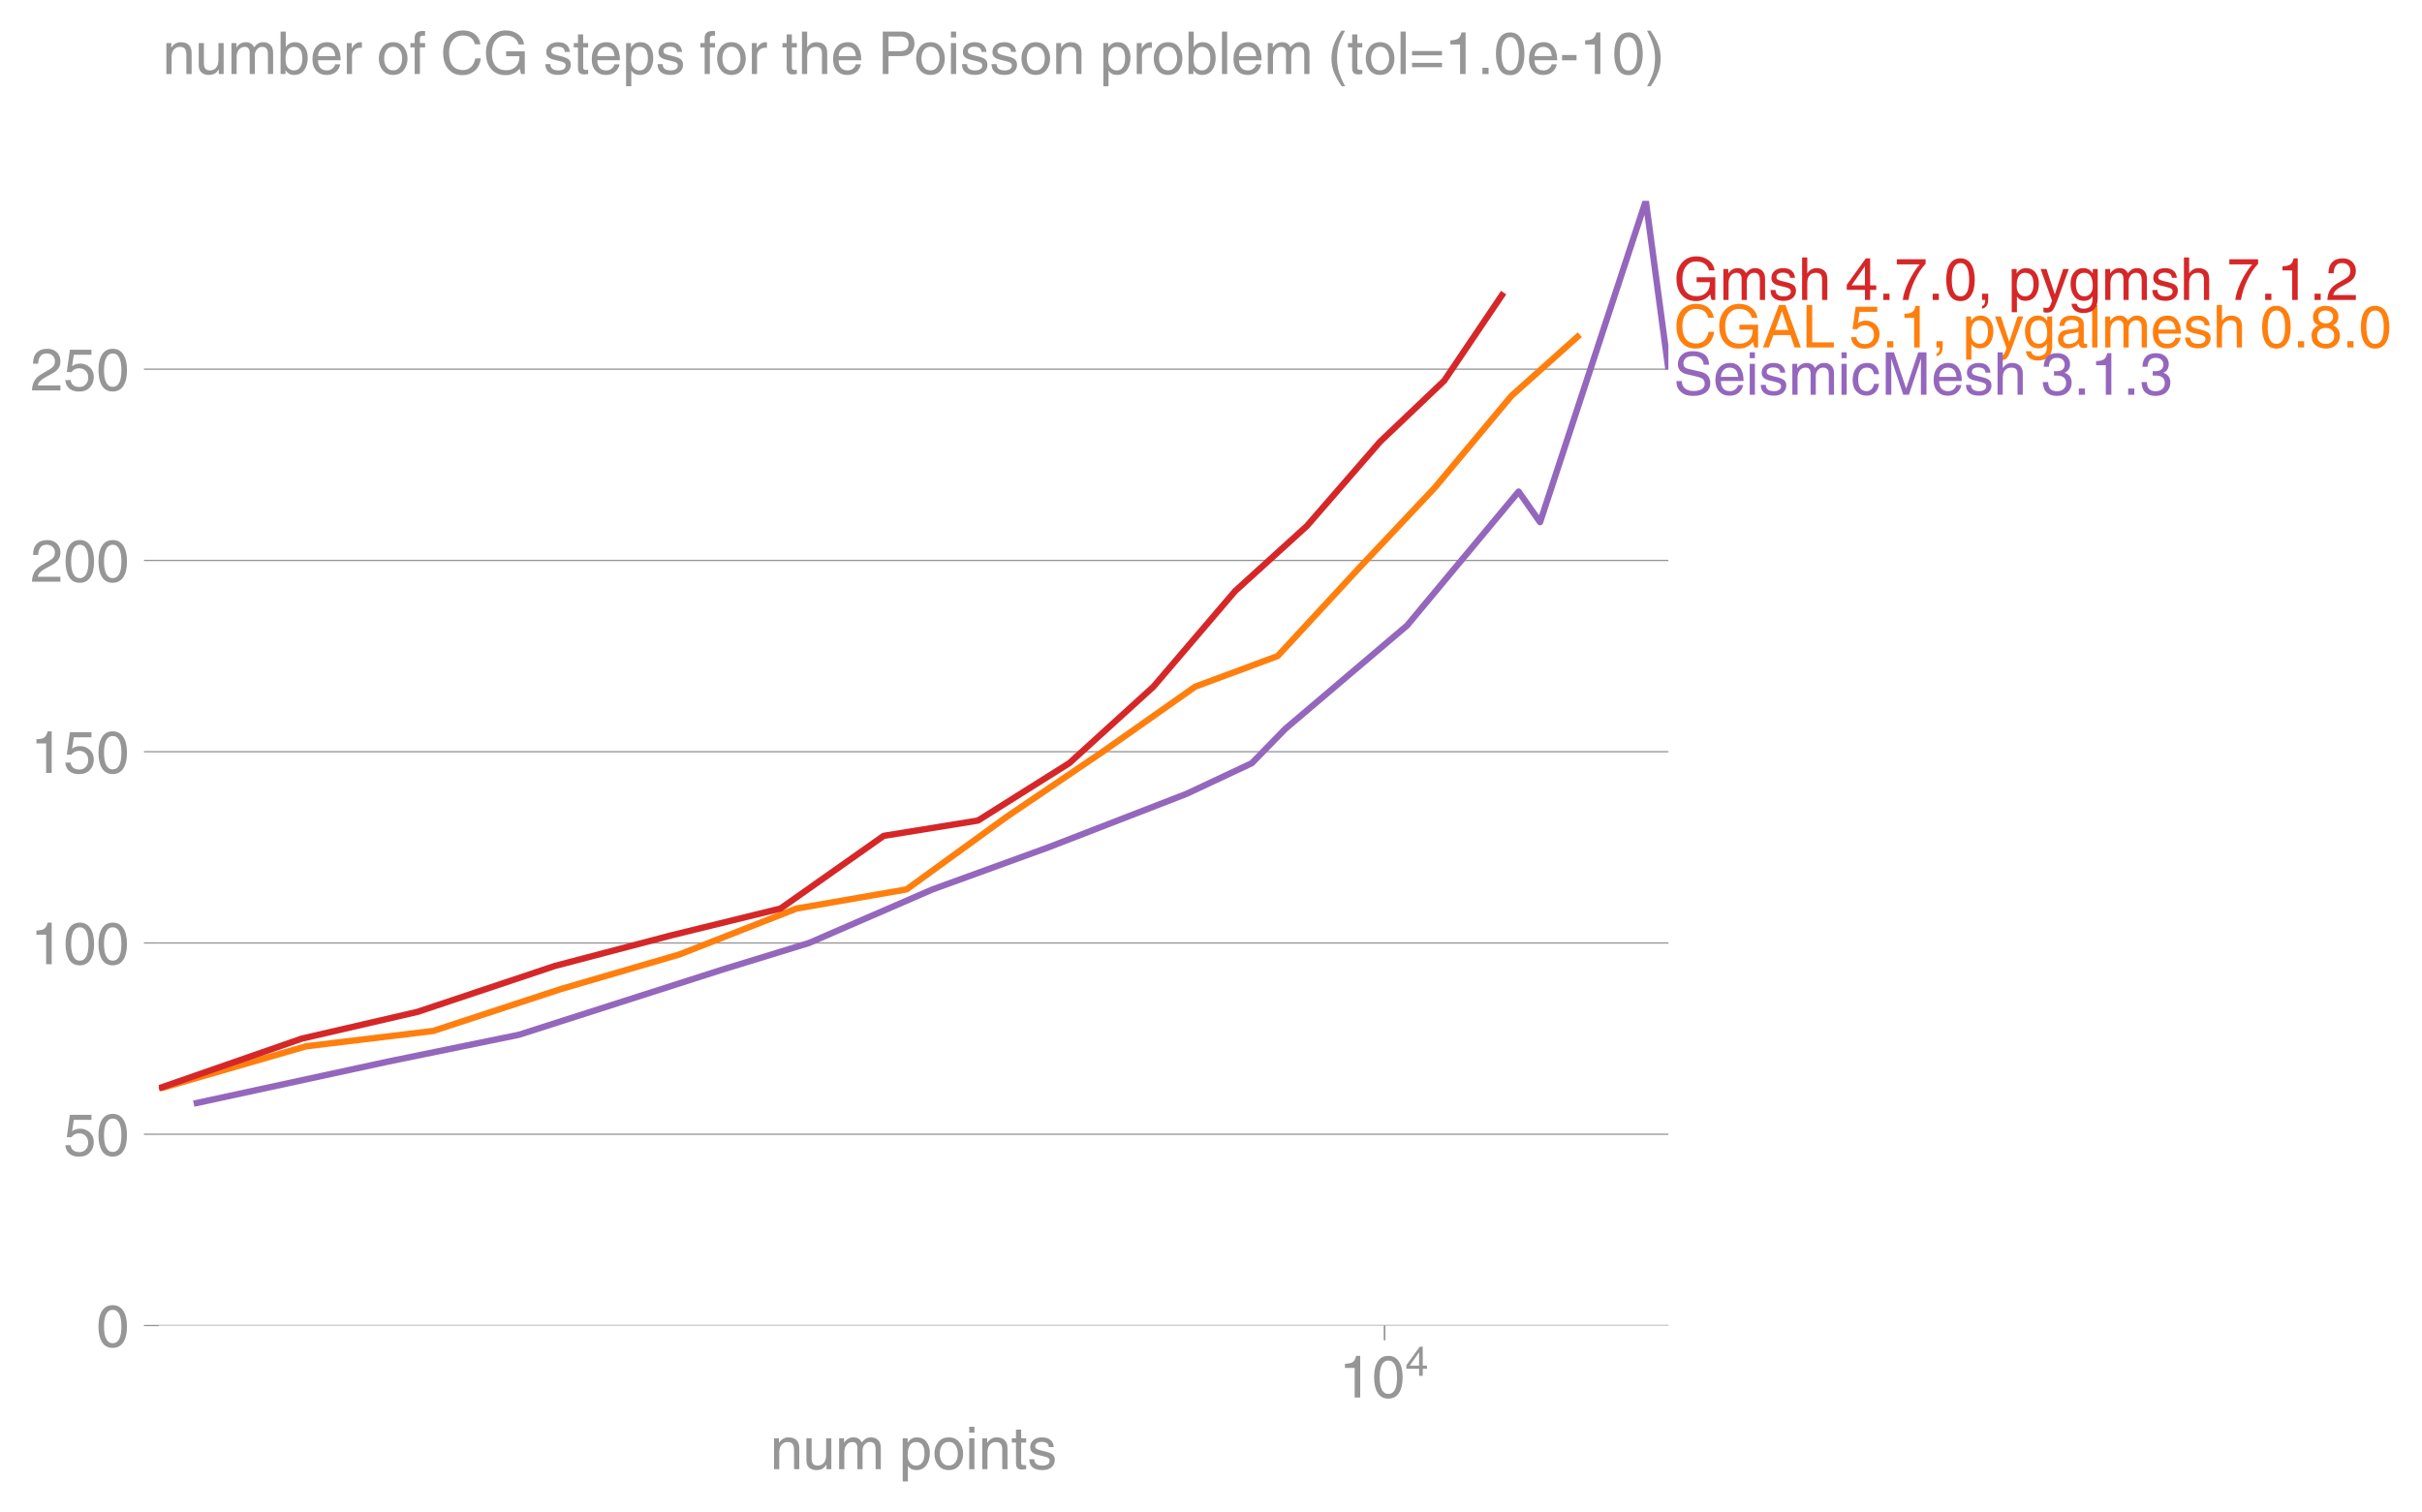
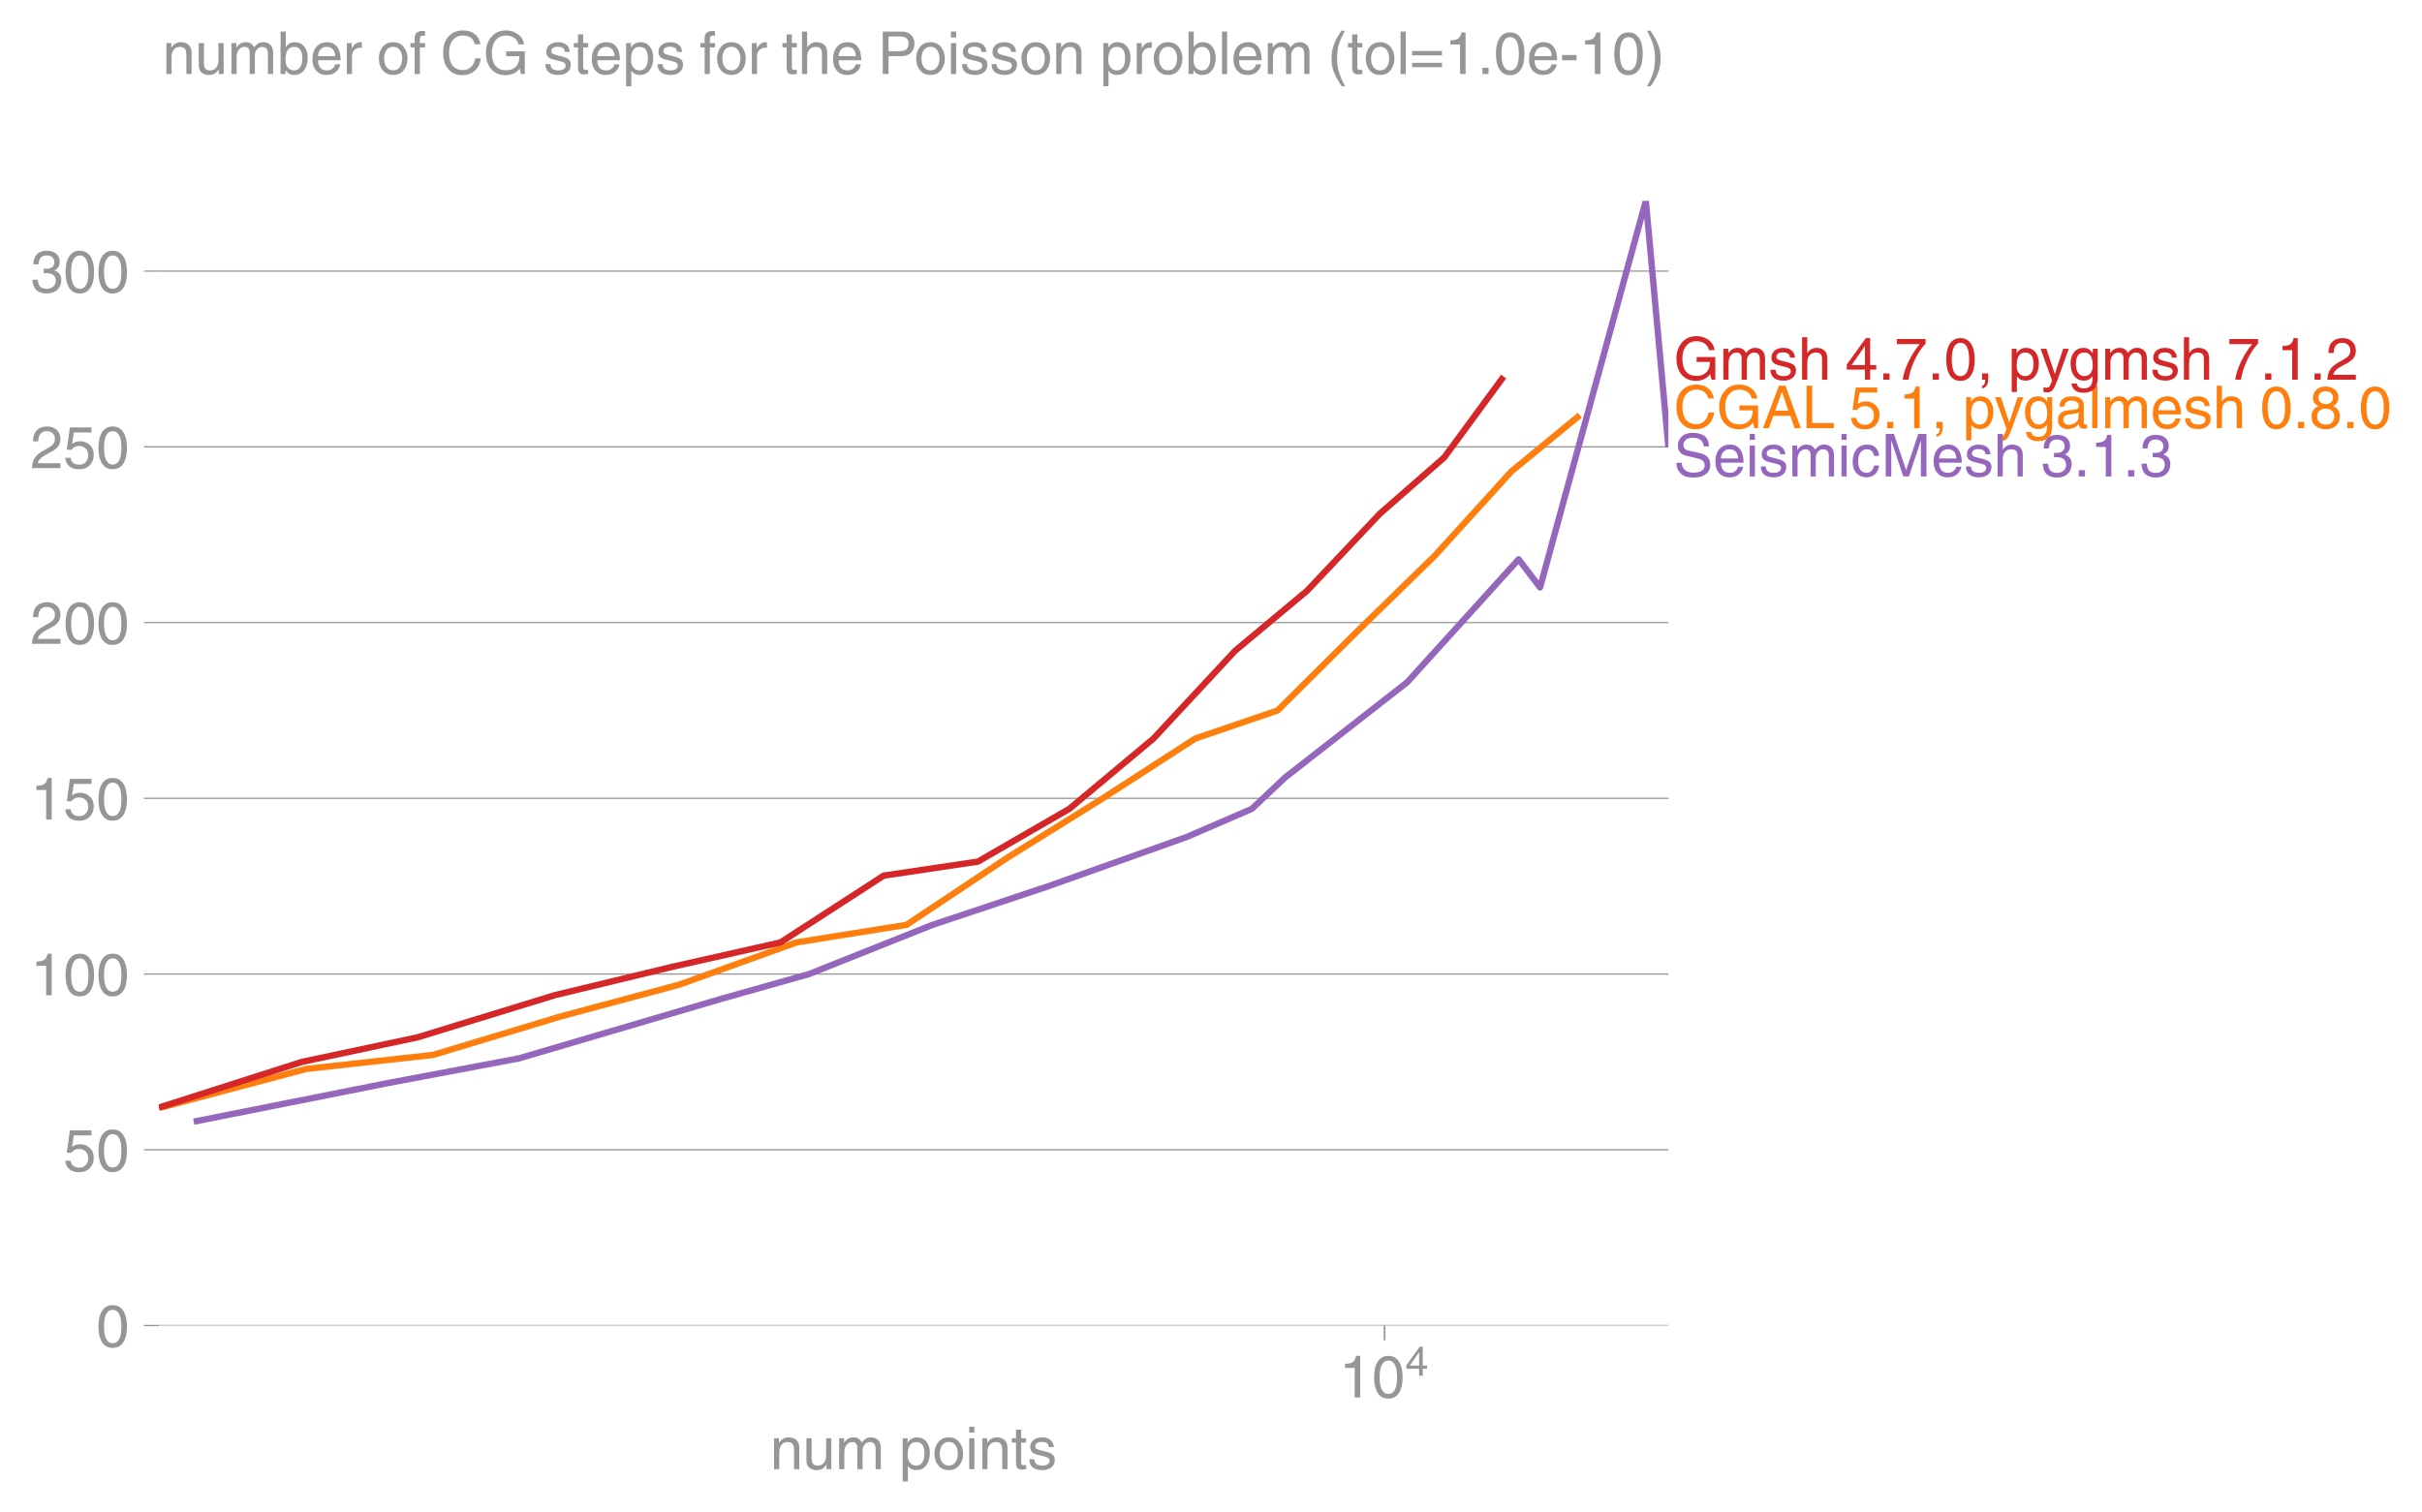
<svg xmlns="http://www.w3.org/2000/svg" xmlns:xlink="http://www.w3.org/1999/xlink" height="476.965" viewBox="0 0 572.948 357.724" width="763.931">
  <defs>
    <style>*{stroke-linecap:butt;stroke-linejoin:round}</style>
  </defs>
  <g id="figure_1">
    <path d="M0 357.724h572.948V0H0z" fill="none" id="patch_1" />
    <g id="axes_1">
      <path d="M37.556 313.628h357.12V47.516H37.556z" fill="none" id="patch_2" />
      <g id="matplotlib.axis_1">
        <g id="xtick_1">
          <g id="line2d_1">
            <defs>
-               <path d="M0 0v3.5" id="mc3d7ee92be" stroke="#969696" stroke-width=".4" />
-             </defs>
-             <use x="327.53" xlink:href="#mc3d7ee92be" y="313.628" fill="#969696" stroke="#969696" stroke-width=".4" />
+               <path d="M0 0v3.5" id="m2e3c17f303" stroke="#969696" stroke-width=".4" />
+             </defs>
+             <use x="327.53" xlink:href="#m2e3c17f303" y="313.628" fill="#969696" stroke="#969696" stroke-width=".4" />
          </g>
          <g transform="matrix(.14 0 0 -.14 316.75 330.678)" fill="#969696" id="text_1">
            <defs>
              <path d="M35.89 0h-9.374v49.906H10.109v6.985q8.594.28 12.782 2.75Q27.094 62.109 29 70.313h6.89z" id="HelveticaWorld-Regular-49" />
              <path d="M42.484 34.188q0 14.109-3.734 21.156-3.734 7.062-10.969 7.062-7.078 0-10.89-7.062-3.797-7.047-3.797-21.157 0-13.671 3.75-20.937Q20.609 6 27.78 6q7.235 0 10.969 7 3.734 7.016 3.734 21.188zm9.422 0q0-17.297-6.25-26.704-6.25-9.39-17.875-9.39-12.062 0-18.062 9.734-6 9.75-6 26.36 0 17.03 6.14 26.578 6.157 9.547 17.922 9.547 11.625 0 17.875-9.5t6.25-26.626z" id="HelveticaWorld-Regular-48" />
              <path d="M10.594 24.703h22.61v31.89h-.188zM42 17.093V0h-8.797v17.094H2.484v8.593L34.72 70.314H42v-45.61h10.297v-7.61z" id="HelveticaWorld-Regular-52" />
            </defs>
            <use transform="translate(0 .173)" xlink:href="#HelveticaWorld-Regular-49" />
            <use transform="translate(55.615 .173)" xlink:href="#HelveticaWorld-Regular-48" />
            <use transform="matrix(.7 0 0 .7 112.146 36.781)" xlink:href="#HelveticaWorld-Regular-52" />
          </g>
        </g>
        <g transform="matrix(.14 0 0 -.14 182.189 347.625)" fill="#969696" id="text_2">
          <defs>
            <path d="M49.219 0h-8.844v32.172q0 7.422-2.594 10.578-2.578 3.156-8.578 3.156-5.906 0-9.875-4.5-3.953-4.484-3.953-12.89V0H6.594v52.297h8.297v-7.375h.203q6.203 8.89 15.812 8.89 8.89 0 13.594-4.718 4.719-4.703 4.719-13.5z" id="HelveticaWorld-Regular-110" />
            <path d="M6.11 52.297h8.78V17.578q0-5.765 2.61-8.625Q20.125 6.11 25 6.11q6.781 0 10.594 4.797 3.812 4.813 3.812 12.578v28.813h8.782V0H39.89v7.625l-.188.188q-4.984-9.329-16.61-9.329-7.515 0-12.25 4.094Q6.11 6.688 6.11 14.703z" id="HelveticaWorld-Regular-117" />
            <path d="M6.594 52.297h8.297v-7.375h.203q5.906 8.89 15.812 8.89 9.813 0 13.922-8.5 3.75 4.594 7.266 6.547 3.515 1.953 8.703 1.953 6.781 0 11.484-4.453Q77 44.922 77 36.187V0h-8.781v33.797q0 6.094-2.297 9.094-2.297 3.015-7.422 3.015-5.172 0-8.75-4.203-3.563-4.203-3.563-9.812V0h-8.78v36.188q0 4.53-2.11 7.124-2.094 2.594-6.094 2.594-6.297 0-10.062-4.687-3.766-4.688-3.766-12.703V0H6.594z" id="HelveticaWorld-Regular-109" />
            <path d="M14.984 23.688q0-8.407 4.094-13 4.11-4.579 10.219-4.579 6.687 0 10.39 5.438 3.72 5.453 3.72 14.765 0 10.22-3.563 14.907-3.563 4.687-10.735 4.687-6.984 0-10.562-5.5-3.563-5.5-3.563-16.718zm-8.39 28.609h8.297v-7.375h.203q5.61 8.89 15.625 8.89 10.11 0 15.937-7.359 5.828-7.344 5.828-18.766 0-12.796-5.953-21Q40.578-1.515 29.5-1.515q-9.094 0-13.922 7.032h-.203v-26.22H6.594z" id="HelveticaWorld-Regular-112" />
            <path d="M12.703 26.219q0-8.735 3.953-14.375 3.953-5.64 11.219-5.64 7.531 0 11.438 5.905 3.906 5.907 3.906 14.11 0 8.297-3.907 14.078-3.906 5.797-11.437 5.797-6.969 0-11.078-5.453-4.094-5.438-4.094-14.422zm-8.984 0q0 11.672 6.484 19.625 6.5 7.968 17.672 7.968 11.438 0 17.875-8.062 6.453-8.047 6.453-19.531 0-11.516-6.406-19.625-6.39-8.11-17.922-8.11-11.078 0-17.625 7.86-6.531 7.86-6.531 19.875z" id="HelveticaWorld-Regular-111" />
            <path d="M6.594 61.813v9.968h8.781v-9.969zM15.375 0H6.594v52.297h8.781z" id="HelveticaWorld-Regular-105" />
            <path d="M17.188 45.016V10.984q0-2 1.093-3.046 1.11-1.047 3.938-1.047h3.375V0Q20.797-.688 19-.688q-5.516 0-8.063 2.641-2.53 2.64-2.53 8.547v34.516H1.311v7.28h7.094v14.595h8.781V52.297h8.407v-7.281z" id="HelveticaWorld-Regular-116" />
            <path d="M36.078 37.406q-.187 4.688-3.344 6.735-3.14 2.047-9.047 2.047-4.296 0-7.359-1.907-3.047-1.89-3.047-5.468 0-2.829 1.797-4.172 1.813-1.344 7.828-2.86l8.688-2.187q7.906-2 11.297-5.11 3.406-3.093 3.406-8.656 0-7.719-5.64-12.531-5.641-4.813-15.063-4.813-11 0-16.64 4.563-5.626 4.578-5.735 13.75h8.5q.203-5.422 3.594-8.063 3.39-2.625 10.171-2.625 5.516 0 8.766 2.188 3.25 2.203 3.25 6.11 0 2.78-2.11 4.437-2.093 1.672-8.296 3.078l-10.203 2.5q-6.203 1.562-9.157 4.656-2.953 3.094-2.953 8.031 0 7.72 5.516 12.203 5.531 4.5 14.406 4.5 9.485 0 14.531-4.624 5.047-4.61 5.344-11.782z" id="HelveticaWorld-Regular-115" />
          </defs>
          <use xlink:href="#HelveticaWorld-Regular-110" />
          <use x="55.176" xlink:href="#HelveticaWorld-Regular-117" />
          <use x="109.961" xlink:href="#HelveticaWorld-Regular-109" />
          <use x="192.969" xlink:href="#HelveticaWorld-Regular-32" />
          <use x="217.383" xlink:href="#HelveticaWorld-Regular-112" />
          <use x="273.877" xlink:href="#HelveticaWorld-Regular-111" />
          <use x="329.785" xlink:href="#HelveticaWorld-Regular-105" />
          <use x="351.807" xlink:href="#HelveticaWorld-Regular-110" />
          <use x="406.982" xlink:href="#HelveticaWorld-Regular-116" />
          <use x="434.668" xlink:href="#HelveticaWorld-Regular-115" />
        </g>
      </g>
      <g id="matplotlib.axis_2">
        <g id="ytick_1">
-           <path clip-path="url(#p92973d829d)" d="M37.556 313.628h357.12" fill="none" stroke="#969696" stroke-linecap="square" stroke-width=".3" id="line2d_2" />
+           <path clip-path="url(#p8daaf5e027)" d="M37.556 313.628h357.12" fill="none" stroke="#969696" stroke-linecap="square" stroke-width=".3" id="line2d_2" />
          <g id="line2d_3">
            <defs>
-               <path d="M0 0h-3.5" id="m5c95ffcfe4" stroke="#969696" stroke-width=".3" />
-             </defs>
-             <use x="37.556" xlink:href="#m5c95ffcfe4" y="313.628" fill="#969696" stroke="#969696" stroke-width=".3" />
+               <path d="M0 0h-3.5" id="me7a63d3e6c" stroke="#969696" stroke-width=".3" />
+             </defs>
+             <use x="37.556" xlink:href="#me7a63d3e6c" y="313.628" fill="#969696" stroke="#969696" stroke-width=".3" />
          </g>
          <use xlink:href="#HelveticaWorld-Regular-48" transform="matrix(.14 0 0 -.14 22.77 318.653)" fill="#969696" id="text_3" />
        </g>
        <g id="ytick_2">
-           <path clip-path="url(#p92973d829d)" d="M37.556 268.371h357.12" fill="none" stroke="#969696" stroke-linecap="square" stroke-width=".3" id="line2d_4" />
-           <use x="37.556" xlink:href="#m5c95ffcfe4" y="268.371" fill="#969696" stroke="#969696" stroke-width=".3" id="line2d_5" />
-           <g transform="matrix(.14 0 0 -.14 14.985 273.396)" fill="#969696" id="text_4">
+           <path clip-path="url(#p8daaf5e027)" d="M37.556 272.048h357.12" fill="none" stroke="#969696" stroke-linecap="square" stroke-width=".3" id="line2d_4" />
+           <use x="37.556" xlink:href="#me7a63d3e6c" y="272.048" fill="#969696" stroke="#969696" stroke-width=".3" id="line2d_5" />
+           <g transform="matrix(.14 0 0 -.14 14.985 277.073)" fill="#969696" id="text_4">
            <defs>
              <path d="M14.703 40.922q5.813 4.39 13.625 4.39 9.469 0 16.281-6.296 6.813-6.297 6.813-16.22 0-10.78-6.578-17.796-6.563-7-18.422-7-10.313 0-16.266 5.047Q4.203 8.109 3.22 17.39h9.094q.671-5.672 4.437-8.672 3.766-3 10.453-3 6.485 0 10.64 4.484Q42 14.703 42 21.688q0 7.125-4.36 11.421-4.343 4.297-11.218 4.297-7.813 0-13.047-6.687l-7.563.39 5.266 37.594h36.438v-8.5H17.672z" id="HelveticaWorld-Regular-53" />
            </defs>
            <use xlink:href="#HelveticaWorld-Regular-53" />
            <use x="55.615" xlink:href="#HelveticaWorld-Regular-48" />
          </g>
        </g>
        <g id="ytick_3">
-           <path clip-path="url(#p92973d829d)" d="M37.556 223.114h357.12" fill="none" stroke="#969696" stroke-linecap="square" stroke-width=".3" id="line2d_6" />
-           <use x="37.556" xlink:href="#m5c95ffcfe4" y="223.114" fill="#969696" stroke="#969696" stroke-width=".3" id="line2d_7" />
-           <g transform="matrix(.14 0 0 -.14 7.2 228.139)" fill="#969696" id="text_5">
+           <path clip-path="url(#p8daaf5e027)" d="M37.556 230.468h357.12" fill="none" stroke="#969696" stroke-linecap="square" stroke-width=".3" id="line2d_6" />
+           <use x="37.556" xlink:href="#me7a63d3e6c" y="230.468" fill="#969696" stroke="#969696" stroke-width=".3" id="line2d_7" />
+           <g transform="matrix(.14 0 0 -.14 7.2 235.493)" fill="#969696" id="text_5">
            <use xlink:href="#HelveticaWorld-Regular-49" />
            <use x="55.615" xlink:href="#HelveticaWorld-Regular-48" />
            <use x="111.23" xlink:href="#HelveticaWorld-Regular-48" />
          </g>
        </g>
        <g id="ytick_4">
-           <path clip-path="url(#p92973d829d)" d="M37.556 177.857h357.12" fill="none" stroke="#969696" stroke-linecap="square" stroke-width=".3" id="line2d_8" />
-           <use x="37.556" xlink:href="#m5c95ffcfe4" y="177.857" fill="#969696" stroke="#969696" stroke-width=".3" id="line2d_9" />
-           <g transform="matrix(.14 0 0 -.14 7.2 182.882)" fill="#969696" id="text_6">
+           <path clip-path="url(#p8daaf5e027)" d="M37.556 188.888h357.12" fill="none" stroke="#969696" stroke-linecap="square" stroke-width=".3" id="line2d_8" />
+           <use x="37.556" xlink:href="#me7a63d3e6c" y="188.888" fill="#969696" stroke="#969696" stroke-width=".3" id="line2d_9" />
+           <g transform="matrix(.14 0 0 -.14 7.2 193.913)" fill="#969696" id="text_6">
            <use xlink:href="#HelveticaWorld-Regular-49" />
            <use x="55.615" xlink:href="#HelveticaWorld-Regular-53" />
            <use x="111.23" xlink:href="#HelveticaWorld-Regular-48" />
          </g>
        </g>
        <g id="ytick_5">
-           <path clip-path="url(#p92973d829d)" d="M37.556 132.6h357.12" fill="none" stroke="#969696" stroke-linecap="square" stroke-width=".3" id="line2d_10" />
-           <use x="37.556" xlink:href="#m5c95ffcfe4" y="132.6" fill="#969696" stroke="#969696" stroke-width=".3" id="line2d_11" />
-           <g transform="matrix(.14 0 0 -.14 7.2 137.624)" fill="#969696" id="text_7">
+           <path clip-path="url(#p8daaf5e027)" d="M37.556 147.308h357.12" fill="none" stroke="#969696" stroke-linecap="square" stroke-width=".3" id="line2d_10" />
+           <use x="37.556" xlink:href="#me7a63d3e6c" y="147.308" fill="#969696" stroke="#969696" stroke-width=".3" id="line2d_11" />
+           <g transform="matrix(.14 0 0 -.14 7.2 152.333)" fill="#969696" id="text_7">
            <defs>
              <path d="M4.39 45.125q0 12.39 6.391 18.781 6.406 6.407 17.938 6.407 9.656 0 15.812-5.86 6.157-5.86 6.157-15.14 0-7.22-3.547-12.188-3.532-4.953-10.422-8.703l-12.11-6.64Q13.922 15.921 12.5 8.296h38.188V0H2.593q.39 9.906 4.297 16.5 3.906 6.594 12.203 11.375l12.593 7.328q5.032 2.89 7.329 5.984 2.297 3.094 2.297 8.516 0 5.375-3.766 9.031-3.75 3.672-10.156 3.672-7.078 0-10.594-4.672-3.516-4.656-3.61-12.609z" id="HelveticaWorld-Regular-50" />
            </defs>
            <use xlink:href="#HelveticaWorld-Regular-50" />
            <use x="55.615" xlink:href="#HelveticaWorld-Regular-48" />
            <use x="111.23" xlink:href="#HelveticaWorld-Regular-48" />
          </g>
        </g>
        <g id="ytick_6">
-           <path clip-path="url(#p92973d829d)" d="M37.556 87.343h357.12" fill="none" stroke="#969696" stroke-linecap="square" stroke-width=".3" id="line2d_12" />
-           <use x="37.556" xlink:href="#m5c95ffcfe4" y="87.343" fill="#969696" stroke="#969696" stroke-width=".3" id="line2d_13" />
-           <g transform="matrix(.14 0 0 -.14 7.2 92.367)" fill="#969696" id="text_8">
+           <path clip-path="url(#p8daaf5e027)" d="M37.556 105.728h357.12" fill="none" stroke="#969696" stroke-linecap="square" stroke-width=".3" id="line2d_12" />
+           <use x="37.556" xlink:href="#me7a63d3e6c" y="105.728" fill="#969696" stroke="#969696" stroke-width=".3" id="line2d_13" />
+           <g transform="matrix(.14 0 0 -.14 7.2 110.753)" fill="#969696" id="text_8">
            <use xlink:href="#HelveticaWorld-Regular-50" />
            <use x="55.615" xlink:href="#HelveticaWorld-Regular-53" />
            <use x="111.23" xlink:href="#HelveticaWorld-Regular-48" />
          </g>
        </g>
-       </g>
-       <path clip-path="url(#p92973d829d)" d="M37.997 257.51l34.433-9.957 30.028-3.62 30.345-9.957 27.923-8.147 27.704-10.861 26.024-4.526 23.714-17.198 22.702-15.387 21.862-15.388 19.506-7.24 19.243-20.819 17.91-19.008 18.14-21.723 16.186-14.483" fill="none" stroke="#ff7f0e" stroke-linecap="square" stroke-width="1.5" id="line2d_14" />
-       <path clip-path="url(#p92973d829d)" d="M37.556 257.51l33.835-11.767 27.396-6.336 32.491-10.862 27.548-7.241 25.81-6.336 24.404-17.198 22.302-3.62 21.606-13.578 19.912-18.103 19.332-22.628 16.96-15.388 17.29-19.913 15.218-14.482L355.7 69.24" fill="none" stroke="#d62728" stroke-linecap="square" stroke-width="1.5" id="line2d_15" />
-       <path clip-path="url(#p92973d829d)" d="M45.821 261.13l46-9.957 30.914-6.336 48.031-15.387 20.62-6.336 29.216-12.672 27.409-9.957 32.715-12.672 15.406-7.24 7.946-8.147 28.791-24.439 26.378-31.68 5.07 7.241 25.016-76.032 5.343 39.827" fill="none" stroke="#9467bd" stroke-linecap="square" stroke-width="1.5" id="line2d_16" />
-       <g transform="matrix(.14 0 0 -.14 395.965 82.21)" fill="#ff7f0e" id="text_9">
+         <g id="ytick_7">
+           <path clip-path="url(#p8daaf5e027)" d="M37.556 64.148h357.12" fill="none" stroke="#969696" stroke-linecap="square" stroke-width=".3" id="line2d_14" />
+           <use x="37.556" xlink:href="#me7a63d3e6c" y="64.148" fill="#969696" stroke="#969696" stroke-width=".3" id="line2d_15" />
+           <g transform="matrix(.14 0 0 -.14 7.2 69.173)" fill="#969696" id="text_9">
+             <defs>
+               <path d="M22.406 39.984q2.203-.187 4.594-.187 6.203 0 9.781 2.86 3.594 2.859 3.594 8.656 0 4.687-3.344 7.89-3.343 3.203-9.64 3.203-6.985 0-10.235-4.11-3.234-4.093-3.437-10.983h-8.64q0 10.984 5.765 16.984 5.765 6.016 16.937 6.016 9.922 0 15.828-5.11 5.907-5.094 5.907-13.39 0-10.704-9.032-14.5v-.204q11.72-4 11.72-16.406 0-9.906-6.595-16.265-6.593-6.344-18.703-6.344-9.906 0-16.312 5.203Q4.204 8.5 3.422 21.484H12.5q.203-8.109 4-11.797Q20.313 6 27.484 6q6.938 0 11.141 3.86 4.203 3.859 4.203 9.718 0 6.406-4.016 9.672-4 3.266-12.39 3.266-2 0-4.016-.094z" id="HelveticaWorld-Regular-51" />
+             </defs>
+             <use xlink:href="#HelveticaWorld-Regular-51" />
+             <use x="55.615" xlink:href="#HelveticaWorld-Regular-48" />
+             <use x="111.23" xlink:href="#HelveticaWorld-Regular-48" />
+           </g>
+         </g>
+       </g>
+       <path clip-path="url(#p8daaf5e027)" d="M37.997 262.07l34.433-9.149 30.028-3.326 30.345-9.148 27.923-7.484 27.704-9.98 26.024-4.157 23.714-15.8 22.702-14.138 21.862-14.137 19.506-6.653 19.243-19.127 17.91-17.463 18.14-19.959 16.186-13.305" fill="none" stroke="#ff7f0e" stroke-linecap="square" stroke-width="1.5" id="line2d_16" />
+       <path clip-path="url(#p8daaf5e027)" d="M37.556 262.07l33.835-10.812 27.396-5.821 32.491-9.98 27.548-6.652 25.81-5.821 24.404-15.8 22.302-3.327 21.606-12.474 19.912-16.632 19.332-20.79 16.96-14.137 17.29-18.295 15.218-13.306 14.04-19.127" fill="none" stroke="#d62728" stroke-linecap="square" stroke-width="1.5" id="line2d_17" />
+       <path clip-path="url(#p8daaf5e027)" d="M45.821 265.395l46-9.147 30.914-5.821 48.031-14.138 20.62-5.82 29.216-11.643 27.409-9.148 32.715-11.642 15.406-6.653 7.946-7.484 28.791-22.454 26.378-29.106 5.07 6.653 25.016-91.476 5.343 58.212" fill="none" stroke="#9467bd" stroke-linecap="square" stroke-width="1.5" id="line2d_18" />
+       <g transform="matrix(.14 0 0 -.14 395.965 101.306)" fill="#ff7f0e" id="text_10">
        <defs>
          <path d="M58.016 50.203q-1.625 7.313-6.782 11.094-5.14 3.797-13.343 3.797-10.594 0-17.047-7.703-6.438-7.688-6.438-20.766 0-15.14 6.094-22.547 6.11-7.39 17.688-7.39 7.609 0 13.093 5.046 5.5 5.063 7.407 14.688h9.421Q66.22 12.594 57.625 5.344t-20.906-7.25q-14.703 0-23.516 10.11Q4.391 18.311 4.391 36.28q0 17.328 9.203 27.36 9.203 10.047 24.297 10.047 12.5 0 20.265-6.454 7.766-6.437 9.235-17.03z" id="HelveticaWorld-Regular-67" />
          <path d="M38.484 38.375h31.532V0h-6.297l-2.344 9.281Q56.781 3.421 50.578.75q-6.187-2.656-12.875-2.656-10.797 0-18.047 4.703-7.25 4.719-11.265 13.015-4 8.313-4 20.72 0 15.468 9.203 26.312 9.203 10.843 24.781 10.843 11.625 0 20.313-6.5Q67.39 60.688 68.796 50h-9.375q-1.703 7.078-7.219 11.078-5.516 4.016-14.312 4.016-10.594 0-17.047-7.985-6.438-7.984-6.438-21.125 0-15.28 6.39-22.437Q27.204 6.39 38.282 6.39q7.235 0 12.235 2.859 5 2.86 7.687 7.766 2.688 4.906 2.688 13.062H38.484z" id="HelveticaWorld-Regular-71" />
          <path d="M44 29.5L33.406 61.078h-.203L21.687 29.5zm-25.297-8.594L11.188 0h-9.97l27 71.781h10.985L65.187 0H54.594l-7.078 20.906z" id="HelveticaWorld-Regular-65" />
          <path d="M17.672 8.594h36.531V0H8.11v71.781h9.563z" id="HelveticaWorld-Regular-76" />
          <path d="M19.094 0H8.687v10.594h10.407z" id="HelveticaWorld-Regular-46" />
          <path d="M8.688 10.594h10.406V.78q0-7.422-3.078-11.172-3.078-3.765-7.328-4.312v4.594Q14.015-9.422 14.015 0H8.687z" id="HelveticaWorld-Regular-44" />
          <path d="M39.016 52.297h9.562L29.891.984q-.5-1.375-.985-2.593-4.25-11.329-7.328-15.547-3.078-4.235-9.953-4.235-3.61 0-5.906.782v8.015q2.484-.89 5.468-.89 3.22 0 4.704 2.03 1.5 2.032 4.421 9.938L.875 52.297h9.922L24.812 9.719H25z" id="HelveticaWorld-Regular-121" />
          <path d="M12.984 26.313q0-9.61 3.813-14.907Q20.609 6.11 27.094 6.11q6.312 0 10.312 4.579 4 4.593 4 13 0 11.03-3.5 16.625-3.484 5.593-10.61 5.593-7.171 0-10.75-4.765-3.562-4.766-3.562-14.828zM49.812 2.983q0-12.609-6.062-18.797-6.047-6.203-18.266-6.203-8.78 0-13.984 4.047Q6.297-13.922 5.516-6.39h8.796q.672-3.812 3.532-6.062 2.86-2.25 8.281-2.25 7.375 0 11.125 3.969 3.766 3.953 3.766 12.828v3.719h-.188q-4.937-7.329-13.922-7.329-11.187 0-17.093 8.25-5.907 8.25-5.907 20.953 0 11.625 5.953 18.875 5.97 7.25 15.829 7.25 9.906 0 15.625-8.89h.187v7.375h8.313z" id="HelveticaWorld-Regular-103" />
          <path d="M38.375 26.703q-.969-1.015-3.828-1.656-2.86-.625-10.672-1.656-5.766-.688-8.469-2.844-2.703-2.14-2.703-5.656 0-4.297 2.281-6.688 2.297-2.39 7.329-2.39 6.296 0 11.171 3.578 4.891 3.593 4.891 8.718zM6.203 36.375q.297 8.844 5.734 13.14 5.454 4.297 15.844 4.297 8.297 0 13.907-3.765 5.624-3.75 5.624-10.844V9.078Q47.313 6 50.094 6q1.125 0 2.89.39V0Q50.594-.984 48-.984q-4.5 0-6.703 1.921-2.188 1.938-2.281 6.047-7.516-8.5-18.891-8.5-7.422 0-11.922 4.204Q3.72 6.89 3.72 13.624q0 6.89 3.906 11.125Q11.531 29 19 29.89l15.516 1.891q4.203.64 4.203 6.203 0 4.11-3.047 6.297-3.047 2.203-9.25 2.203-5.516 0-8.485-2.437-2.953-2.438-3.53-7.672z" id="HelveticaWorld-Regular-97" />
          <path d="M15.375 0H6.594v71.781h8.781z" id="HelveticaWorld-Regular-108" />
          <path d="M42.484 30.328q-.687 8.485-4.5 12.031-3.797 3.547-10.109 3.547-6.39 0-10.328-4.5-3.922-4.484-4.172-11.078zm8.391-13.922q-1.453-8.11-7.953-13.422-5.719-4.5-15.047-4.593-10.984.093-17.438 7.203Q4 12.704 4 24.704q0 13.78 6.64 21.437 6.641 7.672 18.47 7.672 10.593 0 16.546-7.922 5.953-7.907 5.953-22.594H13.375q0-8.203 3.813-12.703Q21 6.109 28.608 6.109q5.375 0 9.235 3.235 3.86 3.25 4.25 7.062z" id="HelveticaWorld-Regular-101" />
          <path d="M49.219 0h-8.844v34.188q0 6.296-2.438 9-2.437 2.718-7.953 2.718-6.797 0-10.703-4.406-3.906-4.39-3.906-12.984V0H6.594v71.781h8.781V45.312h.203q6 8.5 15.328 8.5 8.594 0 13.453-4.5 4.86-4.484 4.86-13.718z" id="HelveticaWorld-Regular-104" />
          <path d="M27.594 40.578q5.422 0 8.953 3.094 3.547 3.11 3.547 8.234 0 4.594-3.407 7.547-3.39 2.953-9.687 2.953-5.61 0-8.672-3.11-3.047-3.093-3.047-7.874 0-5.125 3.813-7.984 3.812-2.86 8.5-2.86zm.093-7.562q-6.78 0-10.64-3.766-3.86-3.766-3.86-9.234 0-6.297 3.907-10.157Q21 6 28.219 6q6.406 0 10.234 3.86 3.828 3.859 3.828 10.265 0 5.469-3.828 9.172-3.828 3.719-10.766 3.719zM49.22 52.203q0-10.594-9.032-14.797 6.204-2.781 8.86-7.36 2.656-4.562 2.656-9.733 0-10.016-6.453-16.125-6.438-6.094-17.375-6.094-9.563 0-16.813 5.25-7.25 5.25-7.25 17.062 0 11.922 11.907 16.907-9.516 3.796-9.516 13.671 0 8.297 5.64 13.813 5.641 5.516 15.641 5.516 10.016 0 15.875-5.204 5.86-5.203 5.86-12.906z" id="HelveticaWorld-Regular-56" />
        </defs>
        <use xlink:href="#HelveticaWorld-Regular-67" />
        <use x="72.314" xlink:href="#HelveticaWorld-Regular-71" />
        <use x="149.414" xlink:href="#HelveticaWorld-Regular-65" />
        <use x="216.113" xlink:href="#HelveticaWorld-Regular-76" />
        <use x="271.729" xlink:href="#HelveticaWorld-Regular-32" />
        <use x="296.143" xlink:href="#HelveticaWorld-Regular-53" />
        <use x="351.758" xlink:href="#HelveticaWorld-Regular-46" />
        <use x="379.541" xlink:href="#HelveticaWorld-Regular-49" />
        <use x="435.156" xlink:href="#HelveticaWorld-Regular-44" />
        <use x="462.939" xlink:href="#HelveticaWorld-Regular-32" />
        <use x="487.354" xlink:href="#HelveticaWorld-Regular-112" />
        <use x="541.848" xlink:href="#HelveticaWorld-Regular-121" />
        <use x="589.457" xlink:href="#HelveticaWorld-Regular-103" />
        <use x="645.365" xlink:href="#HelveticaWorld-Regular-97" />
        <use x="700.297" xlink:href="#HelveticaWorld-Regular-108" />
        <use x="722.318" xlink:href="#HelveticaWorld-Regular-109" />
        <use x="805.326" xlink:href="#HelveticaWorld-Regular-101" />
        <use x="860.746" xlink:href="#HelveticaWorld-Regular-115" />
        <use x="910.746" xlink:href="#HelveticaWorld-Regular-104" />
        <use x="965.922" xlink:href="#HelveticaWorld-Regular-32" />
        <use x="990.336" xlink:href="#HelveticaWorld-Regular-48" />
        <use x="1045.951" xlink:href="#HelveticaWorld-Regular-46" />
        <use x="1073.734" xlink:href="#HelveticaWorld-Regular-56" />
        <use x="1129.35" xlink:href="#HelveticaWorld-Regular-46" />
        <use x="1157.133" xlink:href="#HelveticaWorld-Regular-48" />
      </g>
-       <g transform="matrix(.14 0 0 -.14 395.965 70.972)" fill="#d62728" id="text_10">
+       <g transform="matrix(.14 0 0 -.14 395.965 89.844)" fill="#d62728" id="text_11">
        <defs>
          <path d="M3.719 68.797h48.578v-7.719Q42.28 50.875 33.984 33.484 25.687 16.11 23.391 0h-9.672q1.469 13.281 9.719 30.531 8.25 17.266 18.953 29.672H3.719z" id="HelveticaWorld-Regular-55" />
        </defs>
        <use xlink:href="#HelveticaWorld-Regular-71" />
        <use x="77.1" xlink:href="#HelveticaWorld-Regular-109" />
        <use x="160.107" xlink:href="#HelveticaWorld-Regular-115" />
        <use x="210.107" xlink:href="#HelveticaWorld-Regular-104" />
        <use x="265.283" xlink:href="#HelveticaWorld-Regular-32" />
        <use x="289.697" xlink:href="#HelveticaWorld-Regular-52" />
        <use x="345.313" xlink:href="#HelveticaWorld-Regular-46" />
        <use x="373.096" xlink:href="#HelveticaWorld-Regular-55" />
        <use x="428.711" xlink:href="#HelveticaWorld-Regular-46" />
        <use x="456.494" xlink:href="#HelveticaWorld-Regular-48" />
        <use x="512.109" xlink:href="#HelveticaWorld-Regular-44" />
        <use x="539.893" xlink:href="#HelveticaWorld-Regular-32" />
        <use x="564.307" xlink:href="#HelveticaWorld-Regular-112" />
        <use x="618.801" xlink:href="#HelveticaWorld-Regular-121" />
        <use x="666.41" xlink:href="#HelveticaWorld-Regular-103" />
        <use x="722.318" xlink:href="#HelveticaWorld-Regular-109" />
        <use x="805.326" xlink:href="#HelveticaWorld-Regular-115" />
        <use x="855.326" xlink:href="#HelveticaWorld-Regular-104" />
        <use x="910.502" xlink:href="#HelveticaWorld-Regular-32" />
        <use x="934.916" xlink:href="#HelveticaWorld-Regular-55" />
        <use x="990.531" xlink:href="#HelveticaWorld-Regular-46" />
        <use x="1018.314" xlink:href="#HelveticaWorld-Regular-49" />
        <use x="1073.93" xlink:href="#HelveticaWorld-Regular-46" />
        <use x="1101.713" xlink:href="#HelveticaWorld-Regular-50" />
      </g>
-       <g transform="matrix(.14 0 0 -.14 395.965 93.406)" fill="#9467bd" id="text_11">
+       <g transform="matrix(.14 0 0 -.14 395.965 112.727)" fill="#9467bd" id="text_12">
        <defs>
          <path d="M50.39 50.781q-.296 6.844-5.109 10.719-4.797 3.875-12.656 3.875-7.922 0-12.172-3.25-4.234-3.234-4.234-9.344 0-3.265 1.843-5.61 1.86-2.343 6.641-3.468l20.516-4.687q8.297-1.813 12.297-6.875 4.015-5.047 4.015-12.313 0-10.64-7.812-16.187-7.813-5.547-20.313-5.547-9.531 0-15.031 2.437-5.484 2.453-9.734 7.766-4.25 5.328-4.25 14.89h9.093q0-8 5.313-12.406 5.328-4.39 14.5-4.39 8.89 0 13.844 3.156 4.953 3.156 4.953 8.953 0 5.281-2.953 7.89Q46.188 29 37.594 31l-15.469 3.625q-7.719 1.75-11.531 6.125Q6.78 45.125 6.78 51.516q0 9.672 6.516 15.922 6.531 6.25 18.203 6.25 13.172 0 20.328-5.5 7.156-5.485 7.688-17.407z" id="HelveticaWorld-Regular-83" />
          <path d="M39.594 34.719q-1.89 11.187-12.39 11.187-6.5 0-10.454-5.203-3.953-5.203-3.953-14.484 0-10.11 3.656-15.11 3.672-5 10.64-5 4.688 0 8.11 3.438 3.422 3.437 4.39 8.953h8.5q-1.312-9.703-6.859-14.86-5.547-5.156-14.328-5.156-10.297 0-16.89 7.047-6.594 7.063-6.594 19.172 0 13.281 6.594 21.188 6.593 7.922 18.5 7.922 8.687 0 13.843-5.204 5.157-5.203 5.735-13.89z" id="HelveticaWorld-Regular-99" />
          <path d="M67.484 0v42.39q0 .829.094 8.126t.094 9.78h-.281L47.312 0h-9.609L17.578 60.203h-.297q0-3.61.094-10.297.11-6.687.11-7.515V0H8.108v71.781h13.86L42.39 11.078h.28l20.313 60.703h13.922V0z" id="HelveticaWorld-Regular-77" />
-           <path d="M22.406 39.984q2.203-.187 4.594-.187 6.203 0 9.781 2.86 3.594 2.859 3.594 8.656 0 4.687-3.344 7.89-3.343 3.203-9.64 3.203-6.985 0-10.235-4.11-3.234-4.093-3.437-10.983h-8.64q0 10.984 5.765 16.984 5.765 6.016 16.937 6.016 9.922 0 15.828-5.11 5.907-5.094 5.907-13.39 0-10.704-9.032-14.5v-.204q11.72-4 11.72-16.406 0-9.906-6.595-16.265-6.593-6.344-18.703-6.344-9.906 0-16.312 5.203Q4.204 8.5 3.422 21.484H12.5q.203-8.109 4-11.797Q20.313 6 27.484 6q6.938 0 11.141 3.86 4.203 3.859 4.203 9.718 0 6.406-4.016 9.672-4 3.266-12.39 3.266-2 0-4.016-.094z" id="HelveticaWorld-Regular-51" />
        </defs>
        <use xlink:href="#HelveticaWorld-Regular-83" />
        <use x="66.211" xlink:href="#HelveticaWorld-Regular-101" />
        <use x="121.631" xlink:href="#HelveticaWorld-Regular-105" />
        <use x="143.652" xlink:href="#HelveticaWorld-Regular-115" />
        <use x="193.652" xlink:href="#HelveticaWorld-Regular-109" />
        <use x="276.66" xlink:href="#HelveticaWorld-Regular-105" />
        <use x="298.682" xlink:href="#HelveticaWorld-Regular-99" />
        <use x="349.951" xlink:href="#HelveticaWorld-Regular-77" />
        <use x="434.961" xlink:href="#HelveticaWorld-Regular-101" />
        <use x="490.381" xlink:href="#HelveticaWorld-Regular-115" />
        <use x="540.381" xlink:href="#HelveticaWorld-Regular-104" />
        <use x="595.557" xlink:href="#HelveticaWorld-Regular-32" />
        <use x="619.971" xlink:href="#HelveticaWorld-Regular-51" />
        <use x="675.586" xlink:href="#HelveticaWorld-Regular-46" />
        <use x="703.369" xlink:href="#HelveticaWorld-Regular-49" />
        <use x="758.984" xlink:href="#HelveticaWorld-Regular-46" />
        <use x="786.768" xlink:href="#HelveticaWorld-Regular-51" />
      </g>
-       <g transform="matrix(.14 0 0 -.14 38.434 17.516)" fill="#969696" id="text_12">
+       <g transform="matrix(.14 0 0 -.14 38.434 17.516)" fill="#969696" id="text_13">
        <defs>
          <path d="M43.406 26.313q0 10.5-3.718 15.046-3.704 4.547-10.579 4.547-6.984-.11-10.562-5.453Q14.984 35.11 14.984 25q0-10.297 4.297-14.594Q23.578 6.11 29.297 6.11q6.5 0 10.297 5.344 3.812 5.344 3.812 14.86zM6.594 0v71.781h8.781V45.703h.203q5.61 8.11 15.14 8.11 9.766 0 15.766-7.25t6-18.876q0-13.093-6.062-21.156Q40.375-1.516 29.5-1.516q-9.578 0-14.406 8.016h-.203V0z" id="HelveticaWorld-Regular-98" />
          <path d="M15.375 0H6.594v52.297h8.297v-8.688h.203q5.703 10.203 14.687 10.203 1.422 0 2.297-.296V44.39h-3.266q-5.906 0-9.671-4.016-3.766-4-3.766-9.953z" id="HelveticaWorld-Regular-114" />
          <path d="M17.188 45.016V0H8.405v45.016H1.22v7.28h7.187v8.985q0 5.907 3.578 8.703 3.594 2.813 10.032 2.813 2.203 0 3.968-.188v-7.906q-1.562.188-3.578.188-2.922 0-4.078-1.438-1.14-1.437-1.14-4.656v-6.5h8.796v-7.281z" id="HelveticaWorld-Regular-102" />
          <path d="M17.828 38.625H37.11q7.282 0 10.938 3.188 3.656 3.203 3.656 9.703 0 5.812-3.516 8.89-3.515 3.078-10.687 3.078H17.828zm0-38.625H8.11v71.781h32.266q9.625 0 15.484-5.594 5.86-5.593 5.86-14.578 0-9.328-5.672-15.312-5.656-5.969-15.672-5.969H17.828z" id="HelveticaWorld-Regular-80" />
          <path d="M29.781 73.297q-8.875-15.875-11.218-25.844-2.344-9.953-2.344-21.969 0-11.859 3.187-22.125Q22.61-6.89 29.891-20.703h-5.86Q15.72-8.593 11.25 2.187 6.781 12.985 6.781 26.125q0 12.36 4.047 23.563 4.063 11.203 12.86 23.609z" id="HelveticaWorld-Regular-40" />
          <path d="M54.594 31.578H4v7.328h50.594zm0-20H4v7.328h50.594z" id="HelveticaWorld-Regular-61" />
          <path d="M28.906 23.188H4.391v8.984h24.515z" id="HelveticaWorld-Regular-45" />
          <path d="M3.516-20.703q8.796 15.922 11.14 25.86Q17 15.093 17 27.093q0 11.922-3.156 22.172T3.422 73.296h5.765q8.391-12.109 12.86-22.905 4.469-10.797 4.469-23.875 0-12.407-4.063-23.61-4.047-11.203-12.828-23.61z" id="HelveticaWorld-Regular-41" />
        </defs>
        <use xlink:href="#HelveticaWorld-Regular-110" />
        <use x="55.176" xlink:href="#HelveticaWorld-Regular-117" />
        <use x="109.961" xlink:href="#HelveticaWorld-Regular-109" />
        <use x="192.969" xlink:href="#HelveticaWorld-Regular-98" />
        <use x="249.463" xlink:href="#HelveticaWorld-Regular-101" />
        <use x="304.883" xlink:href="#HelveticaWorld-Regular-114" />
        <use x="337.451" xlink:href="#HelveticaWorld-Regular-32" />
        <use x="361.865" xlink:href="#HelveticaWorld-Regular-111" />
        <use x="417.773" xlink:href="#HelveticaWorld-Regular-102" />
        <use x="445.459" xlink:href="#HelveticaWorld-Regular-32" />
        <use x="469.873" xlink:href="#HelveticaWorld-Regular-67" />
        <use x="542.188" xlink:href="#HelveticaWorld-Regular-71" />
        <use x="619.287" xlink:href="#HelveticaWorld-Regular-32" />
        <use x="643.701" xlink:href="#HelveticaWorld-Regular-115" />
        <use x="693.701" xlink:href="#HelveticaWorld-Regular-116" />
        <use x="721.387" xlink:href="#HelveticaWorld-Regular-101" />
        <use x="776.807" xlink:href="#HelveticaWorld-Regular-112" />
        <use x="833.301" xlink:href="#HelveticaWorld-Regular-115" />
        <use x="883.301" xlink:href="#HelveticaWorld-Regular-32" />
        <use x="907.715" xlink:href="#HelveticaWorld-Regular-102" />
        <use x="933.4" xlink:href="#HelveticaWorld-Regular-111" />
        <use x="989.309" xlink:href="#HelveticaWorld-Regular-114" />
        <use x="1021.877" xlink:href="#HelveticaWorld-Regular-32" />
        <use x="1046.291" xlink:href="#HelveticaWorld-Regular-116" />
        <use x="1073.977" xlink:href="#HelveticaWorld-Regular-104" />
        <use x="1129.152" xlink:href="#HelveticaWorld-Regular-101" />
        <use x="1184.572" xlink:href="#HelveticaWorld-Regular-32" />
        <use x="1208.986" xlink:href="#HelveticaWorld-Regular-80" />
        <use x="1269.76" xlink:href="#HelveticaWorld-Regular-111" />
        <use x="1325.668" xlink:href="#HelveticaWorld-Regular-105" />
        <use x="1347.689" xlink:href="#HelveticaWorld-Regular-115" />
        <use x="1397.689" xlink:href="#HelveticaWorld-Regular-115" />
        <use x="1447.689" xlink:href="#HelveticaWorld-Regular-111" />
        <use x="1503.598" xlink:href="#HelveticaWorld-Regular-110" />
        <use x="1558.773" xlink:href="#HelveticaWorld-Regular-32" />
        <use x="1583.188" xlink:href="#HelveticaWorld-Regular-112" />
        <use x="1639.682" xlink:href="#HelveticaWorld-Regular-114" />
        <use x="1671.25" xlink:href="#HelveticaWorld-Regular-111" />
        <use x="1727.158" xlink:href="#HelveticaWorld-Regular-98" />
        <use x="1783.652" xlink:href="#HelveticaWorld-Regular-108" />
        <use x="1805.674" xlink:href="#HelveticaWorld-Regular-101" />
        <use x="1861.094" xlink:href="#HelveticaWorld-Regular-109" />
        <use x="1944.102" xlink:href="#HelveticaWorld-Regular-32" />
        <use x="1968.516" xlink:href="#HelveticaWorld-Regular-40" />
        <use x="2001.816" xlink:href="#HelveticaWorld-Regular-116" />
        <use x="2029.502" xlink:href="#HelveticaWorld-Regular-111" />
        <use x="2085.41" xlink:href="#HelveticaWorld-Regular-108" />
        <use x="2107.432" xlink:href="#HelveticaWorld-Regular-61" />
        <use x="2166.025" xlink:href="#HelveticaWorld-Regular-49" />
        <use x="2221.641" xlink:href="#HelveticaWorld-Regular-46" />
        <use x="2249.424" xlink:href="#HelveticaWorld-Regular-48" />
        <use x="2305.039" xlink:href="#HelveticaWorld-Regular-101" />
        <use x="2360.459" xlink:href="#HelveticaWorld-Regular-45" />
        <use x="2393.76" xlink:href="#HelveticaWorld-Regular-49" />
        <use x="2449.375" xlink:href="#HelveticaWorld-Regular-48" />
        <use x="2504.99" xlink:href="#HelveticaWorld-Regular-41" />
      </g>
    </g>
  </g>
  <defs>
-     <clipPath id="p92973d829d">
+     <clipPath id="p8daaf5e027">
      <path d="M37.556 47.516h357.12v266.112H37.556z" />
    </clipPath>
  </defs>
</svg>
